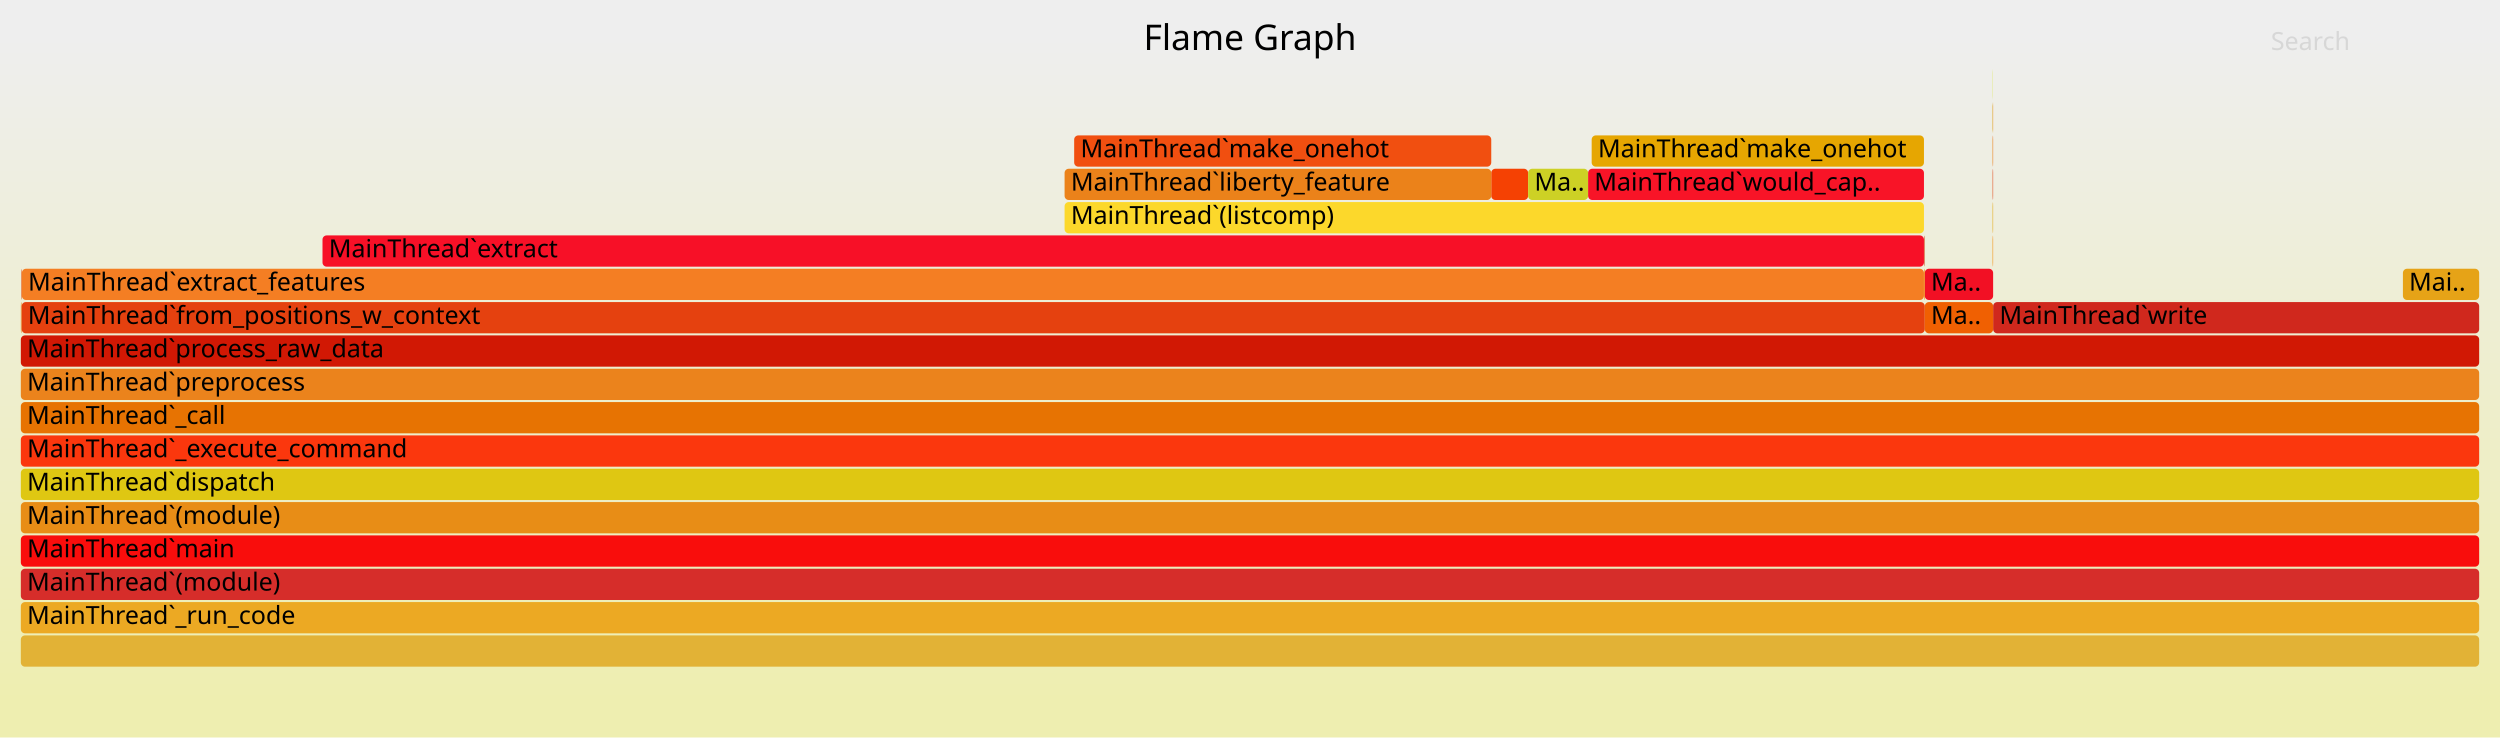
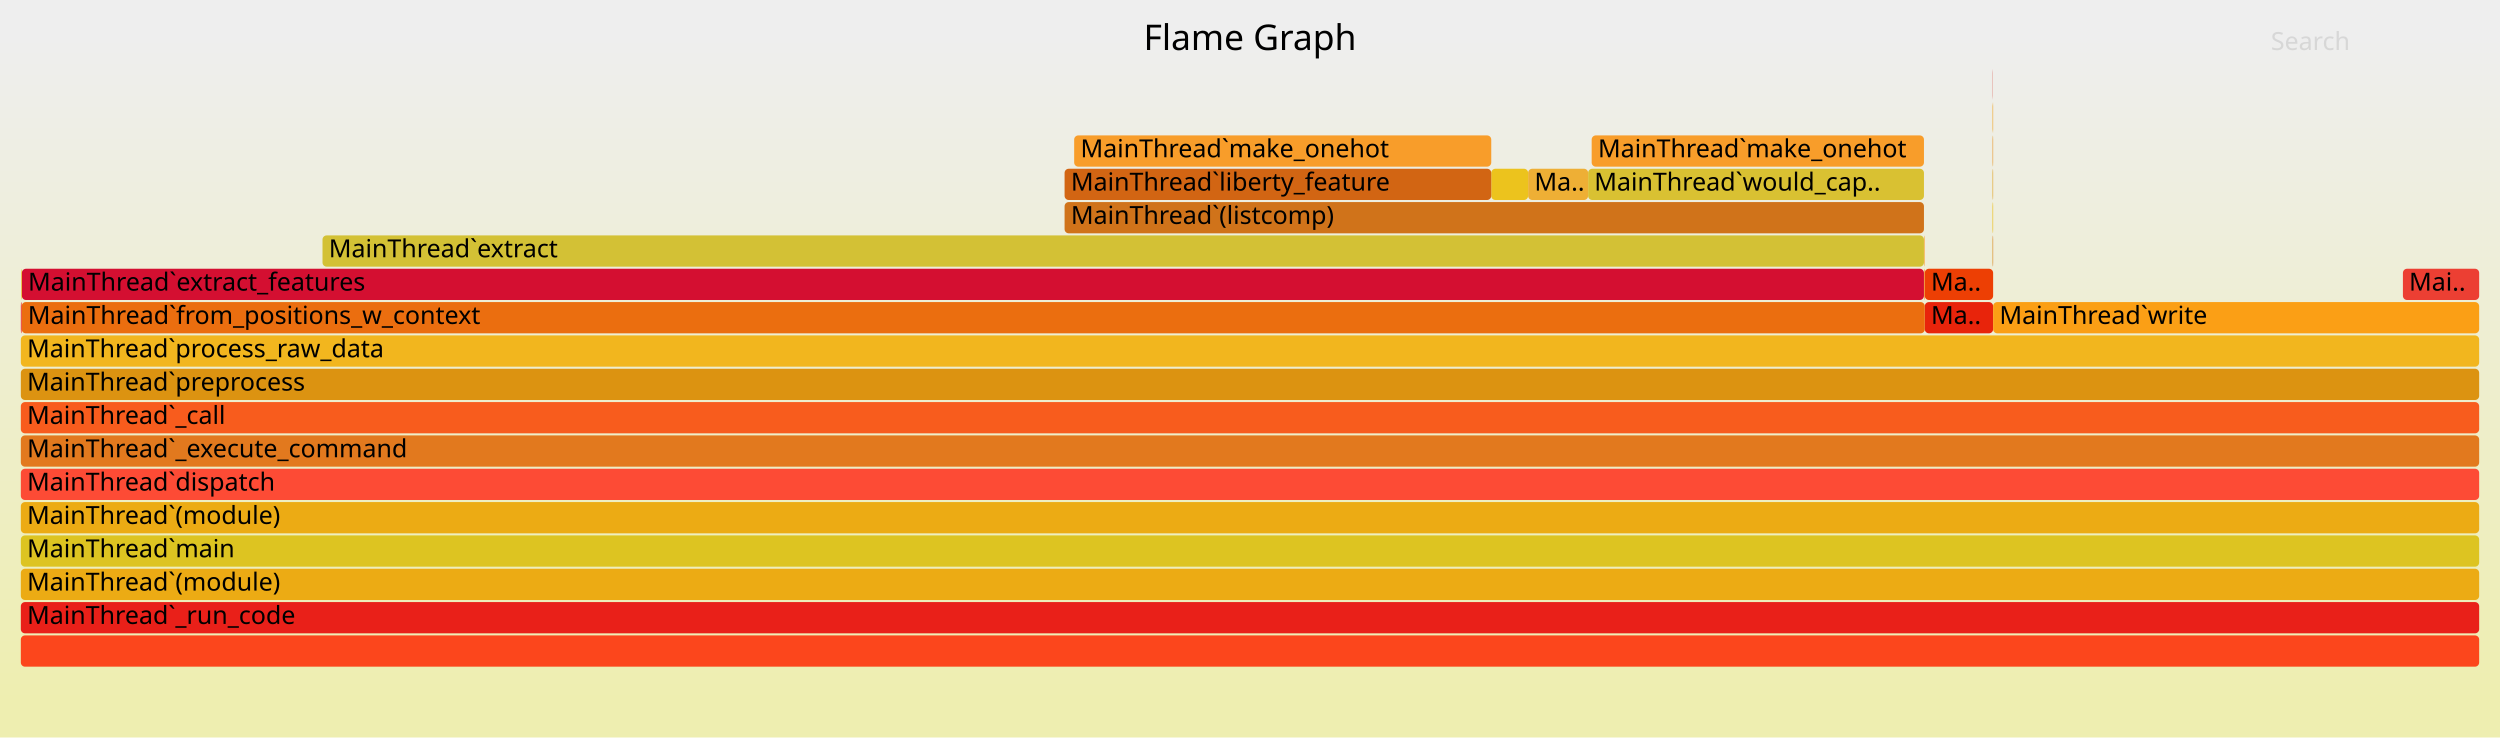
<svg xmlns="http://www.w3.org/2000/svg" version="1.1" width="1200" height="354" viewBox="0 0 1200 354">
  <defs>
    <linearGradient id="background" y1="0" y2="1" x1="0" x2="0">
      <stop stop-color="#eeeeee" offset="5%" />
      <stop stop-color="#eeeeb0" offset="95%" />
    </linearGradient>
  </defs>
  <style type="text/css">
	.func_g:hover { stroke:black; stroke-width:0.5; cursor:pointer; }
</style>
  <rect x="0.0" y="0" width="1200.0" height="354.0" fill="url(#background)" />
  <text text-anchor="middle" x="600.00" y="24" font-size="17" font-family="Verdana" fill="rgb(0,0,0)">Flame Graph</text>
  <text text-anchor="" x="10.00" y="337" font-size="12" font-family="Verdana" fill="rgb(0,0,0)" id="details"> </text>
  <text text-anchor="" x="10.00" y="24" font-size="12" font-family="Verdana" fill="rgb(0,0,0)" id="unzoom" style="opacity:0.0;cursor:pointer">Reset Zoom</text>
  <text text-anchor="" x="1090.00" y="24" font-size="12" font-family="Verdana" fill="rgb(0,0,0)" id="search" style="opacity:0.1;cursor:pointer">Search</text>
  <text text-anchor="" x="1090.00" y="337" font-size="12" font-family="Verdana" fill="rgb(0,0,0)" id="matched"> </text>
  <g class="func_g">
-     <rect x="10.0" y="177" width="1180.0" height="15.0" fill="rgb(235,131,28)" rx="2" ry="2" />
+     <rect x="10.0" y="177" width="1180.0" height="15.0" fill="rgb(220,147,17)" rx="2" ry="2" />
    <text text-anchor="" x="13.00" y="187.5" font-size="12" font-family="Verdana" fill="rgb(0,0,0)">MainThread`preprocess</text>
  </g>
  <g class="func_g">
-     <rect x="715.8" y="81" width="17.7" height="15.0" fill="rgb(245,65,3)" rx="2" ry="2" />
+     <rect x="762.3" y="81" width="161.2" height="15.0" fill="rgb(217,193,50)" rx="2" ry="2" />
+     <text text-anchor="" x="765.26" y="91.5" font-size="12" font-family="Verdana" fill="rgb(0,0,0)">MainThread`would_cap..</text>
+   </g>
+   <g class="func_g">
+     <rect x="923.9" y="145" width="32.8" height="15.0" fill="rgb(232,36,11)" rx="2" ry="2" />
+     <text text-anchor="" x="926.88" y="155.5" font-size="12" font-family="Verdana" fill="rgb(0,0,0)">Ma..</text>
+   </g>
+   <g class="func_g">
+     <rect x="10.1" y="129" width="0.3" height="15.0" fill="rgb(236,204,6)" rx="2" ry="2" />
+     <text text-anchor="" x="13.12" y="139.5" font-size="12" font-family="Verdana" fill="rgb(0,0,0)" />
+   </g>
+   <g class="func_g">
+     <rect x="733.5" y="81" width="28.8" height="15.0" fill="rgb(238,175,53)" rx="2" ry="2" />
+     <text text-anchor="" x="736.53" y="91.5" font-size="12" font-family="Verdana" fill="rgb(0,0,0)">Ma..</text>
+   </g>
+   <g class="func_g">
+     <rect x="10.0" y="289" width="1180.0" height="15.0" fill="rgb(233,32,25)" rx="2" ry="2" />
+     <text text-anchor="" x="13.00" y="299.5" font-size="12" font-family="Verdana" fill="rgb(0,0,0)">MainThread`_run_code</text>
+   </g>
+   <g class="func_g">
+     <rect x="923.5" y="129" width="0.4" height="15.0" fill="rgb(248,157,42)" rx="2" ry="2" />
+     <text text-anchor="" x="926.52" y="139.5" font-size="12" font-family="Verdana" fill="rgb(0,0,0)" />
+   </g>
+   <g class="func_g">
+     <rect x="956.5" y="113" width="0.2" height="15.0" fill="rgb(206,87,14)" rx="2" ry="2" />
+     <text text-anchor="" x="959.51" y="123.5" font-size="12" font-family="Verdana" fill="rgb(0,0,0)" />
+   </g>
+   <g class="func_g">
+     <rect x="10.0" y="193" width="1180.0" height="15.0" fill="rgb(248,92,29)" rx="2" ry="2" />
+     <text text-anchor="" x="13.00" y="203.5" font-size="12" font-family="Verdana" fill="rgb(0,0,0)">MainThread`_call</text>
+   </g>
+   <g class="func_g">
+     <rect x="10.4" y="145" width="913.5" height="15.0" fill="rgb(235,110,15)" rx="2" ry="2" />
+     <text text-anchor="" x="13.35" y="155.5" font-size="12" font-family="Verdana" fill="rgb(0,0,0)">MainThread`from_positions_w_context</text>
+   </g>
+   <g class="func_g">
+     <rect x="956.4" y="81" width="0.1" height="15.0" fill="rgb(229,189,6)" rx="2" ry="2" />
+     <text text-anchor="" x="959.39" y="91.5" font-size="12" font-family="Verdana" fill="rgb(0,0,0)" />
+   </g>
+   <g class="func_g">
+     <rect x="10.5" y="129" width="913.0" height="15.0" fill="rgb(212,15,49)" rx="2" ry="2" />
+     <text text-anchor="" x="13.47" y="139.5" font-size="12" font-family="Verdana" fill="rgb(0,0,0)">MainThread`extract_features</text>
+   </g>
+   <g class="func_g">
+     <rect x="515.6" y="65" width="200.2" height="15.0" fill="rgb(248,157,42)" rx="2" ry="2" />
+     <text text-anchor="" x="518.65" y="75.5" font-size="12" font-family="Verdana" fill="rgb(0,0,0)">MainThread`make_onehot</text>
+   </g>
+   <g class="func_g">
+     <rect x="715.8" y="81" width="17.7" height="15.0" fill="rgb(236,195,29)" rx="2" ry="2" />
    <text text-anchor="" x="718.80" y="91.5" font-size="12" font-family="Verdana" fill="rgb(0,0,0)" />
  </g>
  <g class="func_g">
-     <rect x="10.0" y="241" width="1180.0" height="15.0" fill="rgb(232,141,22)" rx="2" ry="2" />
+     <rect x="956.5" y="65" width="0.2" height="15.0" fill="rgb(221,147,31)" rx="2" ry="2" />
+     <text text-anchor="" x="959.51" y="75.5" font-size="12" font-family="Verdana" fill="rgb(0,0,0)" />
+   </g>
+   <g class="func_g">
+     <rect x="10.0" y="305" width="1180.0" height="15.0" fill="rgb(252,70,28)" rx="2" ry="2" />
+     <text text-anchor="" x="13.00" y="315.5" font-size="12" font-family="Verdana" fill="rgb(0,0,0)" />
+   </g>
+   <g class="func_g">
+     <rect x="511.0" y="97" width="412.5" height="15.0" fill="rgb(208,115,26)" rx="2" ry="2" />
+     <text text-anchor="" x="514.04" y="107.5" font-size="12" font-family="Verdana" fill="rgb(0,0,0)">MainThread`(listcomp)</text>
+   </g>
+   <g class="func_g">
+     <rect x="956.4" y="65" width="0.1" height="15.0" fill="rgb(245,154,49)" rx="2" ry="2" />
+     <text text-anchor="" x="959.39" y="75.5" font-size="12" font-family="Verdana" fill="rgb(0,0,0)" />
+   </g>
+   <g class="func_g">
+     <rect x="764.0" y="65" width="159.5" height="15.0" fill="rgb(248,157,42)" rx="2" ry="2" />
+     <text text-anchor="" x="767.04" y="75.5" font-size="12" font-family="Verdana" fill="rgb(0,0,0)">MainThread`make_onehot</text>
+   </g>
+   <g class="func_g">
+     <rect x="956.7" y="145" width="233.3" height="15.0" fill="rgb(251,159,21)" rx="2" ry="2" />
+     <text text-anchor="" x="959.74" y="155.5" font-size="12" font-family="Verdana" fill="rgb(0,0,0)">MainThread`write</text>
+   </g>
+   <g class="func_g">
+     <rect x="956.6" y="49" width="0.1" height="15.0" fill="rgb(240,153,29)" rx="2" ry="2" />
+     <text text-anchor="" x="959.62" y="59.5" font-size="12" font-family="Verdana" fill="rgb(0,0,0)" />
+   </g>
+   <g class="func_g">
+     <rect x="956.5" y="49" width="0.1" height="15.0" fill="rgb(254,129,34)" rx="2" ry="2" />
+     <text text-anchor="" x="959.51" y="59.5" font-size="12" font-family="Verdana" fill="rgb(0,0,0)" />
+   </g>
+   <g class="func_g">
+     <rect x="10.0" y="209" width="1180.0" height="15.0" fill="rgb(226,121,30)" rx="2" ry="2" />
+     <text text-anchor="" x="13.00" y="219.5" font-size="12" font-family="Verdana" fill="rgb(0,0,0)">MainThread`_execute_command</text>
+   </g>
+   <g class="func_g">
+     <rect x="154.8" y="113" width="768.7" height="15.0" fill="rgb(211,193,53)" rx="2" ry="2" />
+     <text text-anchor="" x="157.83" y="123.5" font-size="12" font-family="Verdana" fill="rgb(0,0,0)">MainThread`extract</text>
+   </g>
+   <g class="func_g">
+     <rect x="956.5" y="33" width="0.1" height="15.0" fill="rgb(208,36,24)" rx="2" ry="2" />
+     <text text-anchor="" x="959.51" y="43.5" font-size="12" font-family="Verdana" fill="rgb(0,0,0)" />
+   </g>
+   <g class="func_g">
+     <rect x="10.0" y="257" width="1180.0" height="15.0" fill="rgb(221,196,33)" rx="2" ry="2" />
+     <text text-anchor="" x="13.00" y="267.5" font-size="12" font-family="Verdana" fill="rgb(0,0,0)">MainThread`main</text>
+   </g>
+   <g class="func_g">
+     <rect x="956.4" y="113" width="0.1" height="15.0" fill="rgb(226,191,20)" rx="2" ry="2" />
+     <text text-anchor="" x="959.39" y="123.5" font-size="12" font-family="Verdana" fill="rgb(0,0,0)" />
+   </g>
+   <g class="func_g">
+     <rect x="10.0" y="225" width="1180.0" height="15.0" fill="rgb(253,75,53)" rx="2" ry="2" />
+     <text text-anchor="" x="13.00" y="235.5" font-size="12" font-family="Verdana" fill="rgb(0,0,0)">MainThread`dispatch</text>
+   </g>
+   <g class="func_g">
+     <rect x="10.0" y="273" width="1180.0" height="15.0" fill="rgb(236,171,20)" rx="2" ry="2" />
+     <text text-anchor="" x="13.00" y="283.5" font-size="12" font-family="Verdana" fill="rgb(0,0,0)">MainThread`(module)</text>
+   </g>
+   <g class="func_g">
+     <rect x="10.0" y="145" width="0.4" height="15.0" fill="rgb(236,35,37)" rx="2" ry="2" />
+     <text text-anchor="" x="13.00" y="155.5" font-size="12" font-family="Verdana" fill="rgb(0,0,0)" />
+   </g>
+   <g class="func_g">
+     <rect x="511.0" y="81" width="204.8" height="15.0" fill="rgb(210,101,19)" rx="2" ry="2" />
+     <text text-anchor="" x="514.04" y="91.5" font-size="12" font-family="Verdana" fill="rgb(0,0,0)">MainThread`liberty_feature</text>
+   </g>
+   <g class="func_g">
+     <rect x="923.9" y="129" width="32.8" height="15.0" fill="rgb(237,63,4)" rx="2" ry="2" />
+     <text text-anchor="" x="926.88" y="139.5" font-size="12" font-family="Verdana" fill="rgb(0,0,0)">Ma..</text>
+   </g>
+   <g class="func_g">
+     <rect x="956.4" y="97" width="0.1" height="15.0" fill="rgb(229,189,6)" rx="2" ry="2" />
+     <text text-anchor="" x="959.39" y="107.5" font-size="12" font-family="Verdana" fill="rgb(0,0,0)" />
+   </g>
+   <g class="func_g">
+     <rect x="956.5" y="81" width="0.2" height="15.0" fill="rgb(221,147,31)" rx="2" ry="2" />
+     <text text-anchor="" x="959.51" y="91.5" font-size="12" font-family="Verdana" fill="rgb(0,0,0)" />
+   </g>
+   <g class="func_g">
+     <rect x="956.5" y="97" width="0.2" height="15.0" fill="rgb(239,183,3)" rx="2" ry="2" />
+     <text text-anchor="" x="959.51" y="107.5" font-size="12" font-family="Verdana" fill="rgb(0,0,0)" />
+   </g>
+   <g class="func_g">
+     <rect x="1153.4" y="129" width="36.6" height="15.0" fill="rgb(236,63,51)" rx="2" ry="2" />
+     <text text-anchor="" x="1156.35" y="139.5" font-size="12" font-family="Verdana" fill="rgb(0,0,0)">Mai..</text>
+   </g>
+   <g class="func_g">
+     <rect x="956.4" y="49" width="0.1" height="15.0" fill="rgb(226,191,20)" rx="2" ry="2" />
+     <text text-anchor="" x="959.39" y="59.5" font-size="12" font-family="Verdana" fill="rgb(0,0,0)" />
+   </g>
+   <g class="func_g">
+     <rect x="10.0" y="161" width="1180.0" height="15.0" fill="rgb(242,182,30)" rx="2" ry="2" />
+     <text text-anchor="" x="13.00" y="171.5" font-size="12" font-family="Verdana" fill="rgb(0,0,0)">MainThread`process_raw_data</text>
+   </g>
+   <g class="func_g">
+     <rect x="10.0" y="241" width="1180.0" height="15.0" fill="rgb(236,171,20)" rx="2" ry="2" />
    <text text-anchor="" x="13.00" y="251.5" font-size="12" font-family="Verdana" fill="rgb(0,0,0)">MainThread`(module)</text>
  </g>
  <g class="func_g">
-     <rect x="10.0" y="145" width="0.4" height="15.0" fill="rgb(234,152,54)" rx="2" ry="2" />
-     <text text-anchor="" x="13.00" y="155.5" font-size="12" font-family="Verdana" fill="rgb(0,0,0)" />
-   </g>
-   <g class="func_g">
-     <rect x="10.0" y="257" width="1180.0" height="15.0" fill="rgb(249,13,12)" rx="2" ry="2" />
-     <text text-anchor="" x="13.00" y="267.5" font-size="12" font-family="Verdana" fill="rgb(0,0,0)">MainThread`main</text>
-   </g>
-   <g class="func_g">
-     <rect x="956.5" y="65" width="0.2" height="15.0" fill="rgb(234,99,51)" rx="2" ry="2" />
-     <text text-anchor="" x="959.51" y="75.5" font-size="12" font-family="Verdana" fill="rgb(0,0,0)" />
-   </g>
-   <g class="func_g">
-     <rect x="154.8" y="113" width="768.7" height="15.0" fill="rgb(247,16,39)" rx="2" ry="2" />
-     <text text-anchor="" x="157.83" y="123.5" font-size="12" font-family="Verdana" fill="rgb(0,0,0)">MainThread`extract</text>
-   </g>
-   <g class="func_g">
-     <rect x="956.4" y="113" width="0.1" height="15.0" fill="rgb(209,206,5)" rx="2" ry="2" />
-     <text text-anchor="" x="959.39" y="123.5" font-size="12" font-family="Verdana" fill="rgb(0,0,0)" />
-   </g>
-   <g class="func_g">
-     <rect x="956.7" y="145" width="233.3" height="15.0" fill="rgb(208,40,29)" rx="2" ry="2" />
-     <text text-anchor="" x="959.74" y="155.5" font-size="12" font-family="Verdana" fill="rgb(0,0,0)">MainThread`write</text>
-   </g>
-   <g class="func_g">
-     <rect x="733.5" y="81" width="28.8" height="15.0" fill="rgb(205,209,37)" rx="2" ry="2" />
-     <text text-anchor="" x="736.53" y="91.5" font-size="12" font-family="Verdana" fill="rgb(0,0,0)">Ma..</text>
-   </g>
-   <g class="func_g">
-     <rect x="956.6" y="49" width="0.1" height="15.0" fill="rgb(253,130,36)" rx="2" ry="2" />
-     <text text-anchor="" x="959.62" y="59.5" font-size="12" font-family="Verdana" fill="rgb(0,0,0)" />
-   </g>
-   <g class="func_g">
-     <rect x="515.6" y="65" width="200.2" height="15.0" fill="rgb(241,79,16)" rx="2" ry="2" />
-     <text text-anchor="" x="518.65" y="75.5" font-size="12" font-family="Verdana" fill="rgb(0,0,0)">MainThread`make_onehot</text>
-   </g>
-   <g class="func_g">
-     <rect x="10.0" y="273" width="1180.0" height="15.0" fill="rgb(214,45,42)" rx="2" ry="2" />
-     <text text-anchor="" x="13.00" y="283.5" font-size="12" font-family="Verdana" fill="rgb(0,0,0)">MainThread`(module)</text>
-   </g>
-   <g class="func_g">
-     <rect x="956.4" y="49" width="0.1" height="15.0" fill="rgb(213,226,17)" rx="2" ry="2" />
-     <text text-anchor="" x="959.39" y="59.5" font-size="12" font-family="Verdana" fill="rgb(0,0,0)" />
-   </g>
-   <g class="func_g">
-     <rect x="10.1" y="129" width="0.3" height="15.0" fill="rgb(226,92,34)" rx="2" ry="2" />
-     <text text-anchor="" x="13.12" y="139.5" font-size="12" font-family="Verdana" fill="rgb(0,0,0)" />
-   </g>
-   <g class="func_g">
-     <rect x="956.4" y="81" width="0.1" height="15.0" fill="rgb(228,175,33)" rx="2" ry="2" />
-     <text text-anchor="" x="959.39" y="91.5" font-size="12" font-family="Verdana" fill="rgb(0,0,0)" />
-   </g>
-   <g class="func_g">
-     <rect x="10.0" y="225" width="1180.0" height="15.0" fill="rgb(223,199,18)" rx="2" ry="2" />
-     <text text-anchor="" x="13.00" y="235.5" font-size="12" font-family="Verdana" fill="rgb(0,0,0)">MainThread`dispatch</text>
-   </g>
-   <g class="func_g">
-     <rect x="956.4" y="65" width="0.1" height="15.0" fill="rgb(230,181,0)" rx="2" ry="2" />
-     <text text-anchor="" x="959.39" y="75.5" font-size="12" font-family="Verdana" fill="rgb(0,0,0)" />
-   </g>
-   <g class="func_g">
-     <rect x="923.5" y="129" width="0.4" height="15.0" fill="rgb(246,155,14)" rx="2" ry="2" />
-     <text text-anchor="" x="926.52" y="139.5" font-size="12" font-family="Verdana" fill="rgb(0,0,0)" />
-   </g>
-   <g class="func_g">
-     <rect x="1153.4" y="129" width="36.6" height="15.0" fill="rgb(230,163,23)" rx="2" ry="2" />
-     <text text-anchor="" x="1156.35" y="139.5" font-size="12" font-family="Verdana" fill="rgb(0,0,0)">Mai..</text>
-   </g>
-   <g class="func_g">
-     <rect x="923.9" y="129" width="32.8" height="15.0" fill="rgb(242,16,36)" rx="2" ry="2" />
-     <text text-anchor="" x="926.88" y="139.5" font-size="12" font-family="Verdana" fill="rgb(0,0,0)">Ma..</text>
-   </g>
-   <g class="func_g">
-     <rect x="10.0" y="209" width="1180.0" height="15.0" fill="rgb(251,55,13)" rx="2" ry="2" />
-     <text text-anchor="" x="13.00" y="219.5" font-size="12" font-family="Verdana" fill="rgb(0,0,0)">MainThread`_execute_command</text>
-   </g>
-   <g class="func_g">
-     <rect x="956.5" y="33" width="0.1" height="15.0" fill="rgb(214,226,21)" rx="2" ry="2" />
-     <text text-anchor="" x="959.51" y="43.5" font-size="12" font-family="Verdana" fill="rgb(0,0,0)" />
-   </g>
-   <g class="func_g">
-     <rect x="10.0" y="161" width="1180.0" height="15.0" fill="rgb(209,24,4)" rx="2" ry="2" />
-     <text text-anchor="" x="13.00" y="171.5" font-size="12" font-family="Verdana" fill="rgb(0,0,0)">MainThread`process_raw_data</text>
-   </g>
-   <g class="func_g">
-     <rect x="511.0" y="81" width="204.8" height="15.0" fill="rgb(235,130,26)" rx="2" ry="2" />
-     <text text-anchor="" x="514.04" y="91.5" font-size="12" font-family="Verdana" fill="rgb(0,0,0)">MainThread`liberty_feature</text>
-   </g>
-   <g class="func_g">
-     <rect x="956.5" y="97" width="0.2" height="15.0" fill="rgb(238,159,29)" rx="2" ry="2" />
-     <text text-anchor="" x="959.51" y="107.5" font-size="12" font-family="Verdana" fill="rgb(0,0,0)" />
-   </g>
-   <g class="func_g">
-     <rect x="10.0" y="305" width="1180.0" height="15.0" fill="rgb(226,178,54)" rx="2" ry="2" />
-     <text text-anchor="" x="13.00" y="315.5" font-size="12" font-family="Verdana" fill="rgb(0,0,0)" />
-   </g>
-   <g class="func_g">
-     <rect x="956.5" y="113" width="0.2" height="15.0" fill="rgb(254,127,32)" rx="2" ry="2" />
-     <text text-anchor="" x="959.51" y="123.5" font-size="12" font-family="Verdana" fill="rgb(0,0,0)" />
-   </g>
-   <g class="func_g">
-     <rect x="10.0" y="289" width="1180.0" height="15.0" fill="rgb(236,169,35)" rx="2" ry="2" />
-     <text text-anchor="" x="13.00" y="299.5" font-size="12" font-family="Verdana" fill="rgb(0,0,0)">MainThread`_run_code</text>
-   </g>
-   <g class="func_g">
-     <rect x="956.4" y="97" width="0.1" height="15.0" fill="rgb(211,197,35)" rx="2" ry="2" />
-     <text text-anchor="" x="959.39" y="107.5" font-size="12" font-family="Verdana" fill="rgb(0,0,0)" />
-   </g>
-   <g class="func_g">
-     <rect x="923.6" y="113" width="0.3" height="15.0" fill="rgb(211,75,35)" rx="2" ry="2" />
+     <rect x="923.6" y="113" width="0.3" height="15.0" fill="rgb(249,162,52)" rx="2" ry="2" />
    <text text-anchor="" x="926.64" y="123.5" font-size="12" font-family="Verdana" fill="rgb(0,0,0)" />
  </g>
-   <g class="func_g">
-     <rect x="956.5" y="81" width="0.2" height="15.0" fill="rgb(224,52,44)" rx="2" ry="2" />
-     <text text-anchor="" x="959.51" y="91.5" font-size="12" font-family="Verdana" fill="rgb(0,0,0)" />
-   </g>
-   <g class="func_g">
-     <rect x="10.0" y="193" width="1180.0" height="15.0" fill="rgb(231,115,2)" rx="2" ry="2" />
-     <text text-anchor="" x="13.00" y="203.5" font-size="12" font-family="Verdana" fill="rgb(0,0,0)">MainThread`_call</text>
-   </g>
-   <g class="func_g">
-     <rect x="10.5" y="129" width="913.0" height="15.0" fill="rgb(244,126,35)" rx="2" ry="2" />
-     <text text-anchor="" x="13.47" y="139.5" font-size="12" font-family="Verdana" fill="rgb(0,0,0)">MainThread`extract_features</text>
-   </g>
-   <g class="func_g">
-     <rect x="764.0" y="65" width="159.5" height="15.0" fill="rgb(230,166,1)" rx="2" ry="2" />
-     <text text-anchor="" x="767.04" y="75.5" font-size="12" font-family="Verdana" fill="rgb(0,0,0)">MainThread`make_onehot</text>
-   </g>
-   <g class="func_g">
-     <rect x="10.4" y="145" width="913.5" height="15.0" fill="rgb(229,65,15)" rx="2" ry="2" />
-     <text text-anchor="" x="13.35" y="155.5" font-size="12" font-family="Verdana" fill="rgb(0,0,0)">MainThread`from_positions_w_context</text>
-   </g>
-   <g class="func_g">
-     <rect x="923.9" y="145" width="32.8" height="15.0" fill="rgb(240,96,2)" rx="2" ry="2" />
-     <text text-anchor="" x="926.88" y="155.5" font-size="12" font-family="Verdana" fill="rgb(0,0,0)">Ma..</text>
-   </g>
-   <g class="func_g">
-     <rect x="762.3" y="81" width="161.2" height="15.0" fill="rgb(248,20,39)" rx="2" ry="2" />
-     <text text-anchor="" x="765.26" y="91.5" font-size="12" font-family="Verdana" fill="rgb(0,0,0)">MainThread`would_cap..</text>
-   </g>
-   <g class="func_g">
-     <rect x="956.5" y="49" width="0.1" height="15.0" fill="rgb(216,113,4)" rx="2" ry="2" />
-     <text text-anchor="" x="959.51" y="59.5" font-size="12" font-family="Verdana" fill="rgb(0,0,0)" />
-   </g>
-   <g class="func_g">
-     <rect x="511.0" y="97" width="412.5" height="15.0" fill="rgb(252,216,43)" rx="2" ry="2" />
-     <text text-anchor="" x="514.04" y="107.5" font-size="12" font-family="Verdana" fill="rgb(0,0,0)">MainThread`(listcomp)</text>
-   </g>
</svg>
